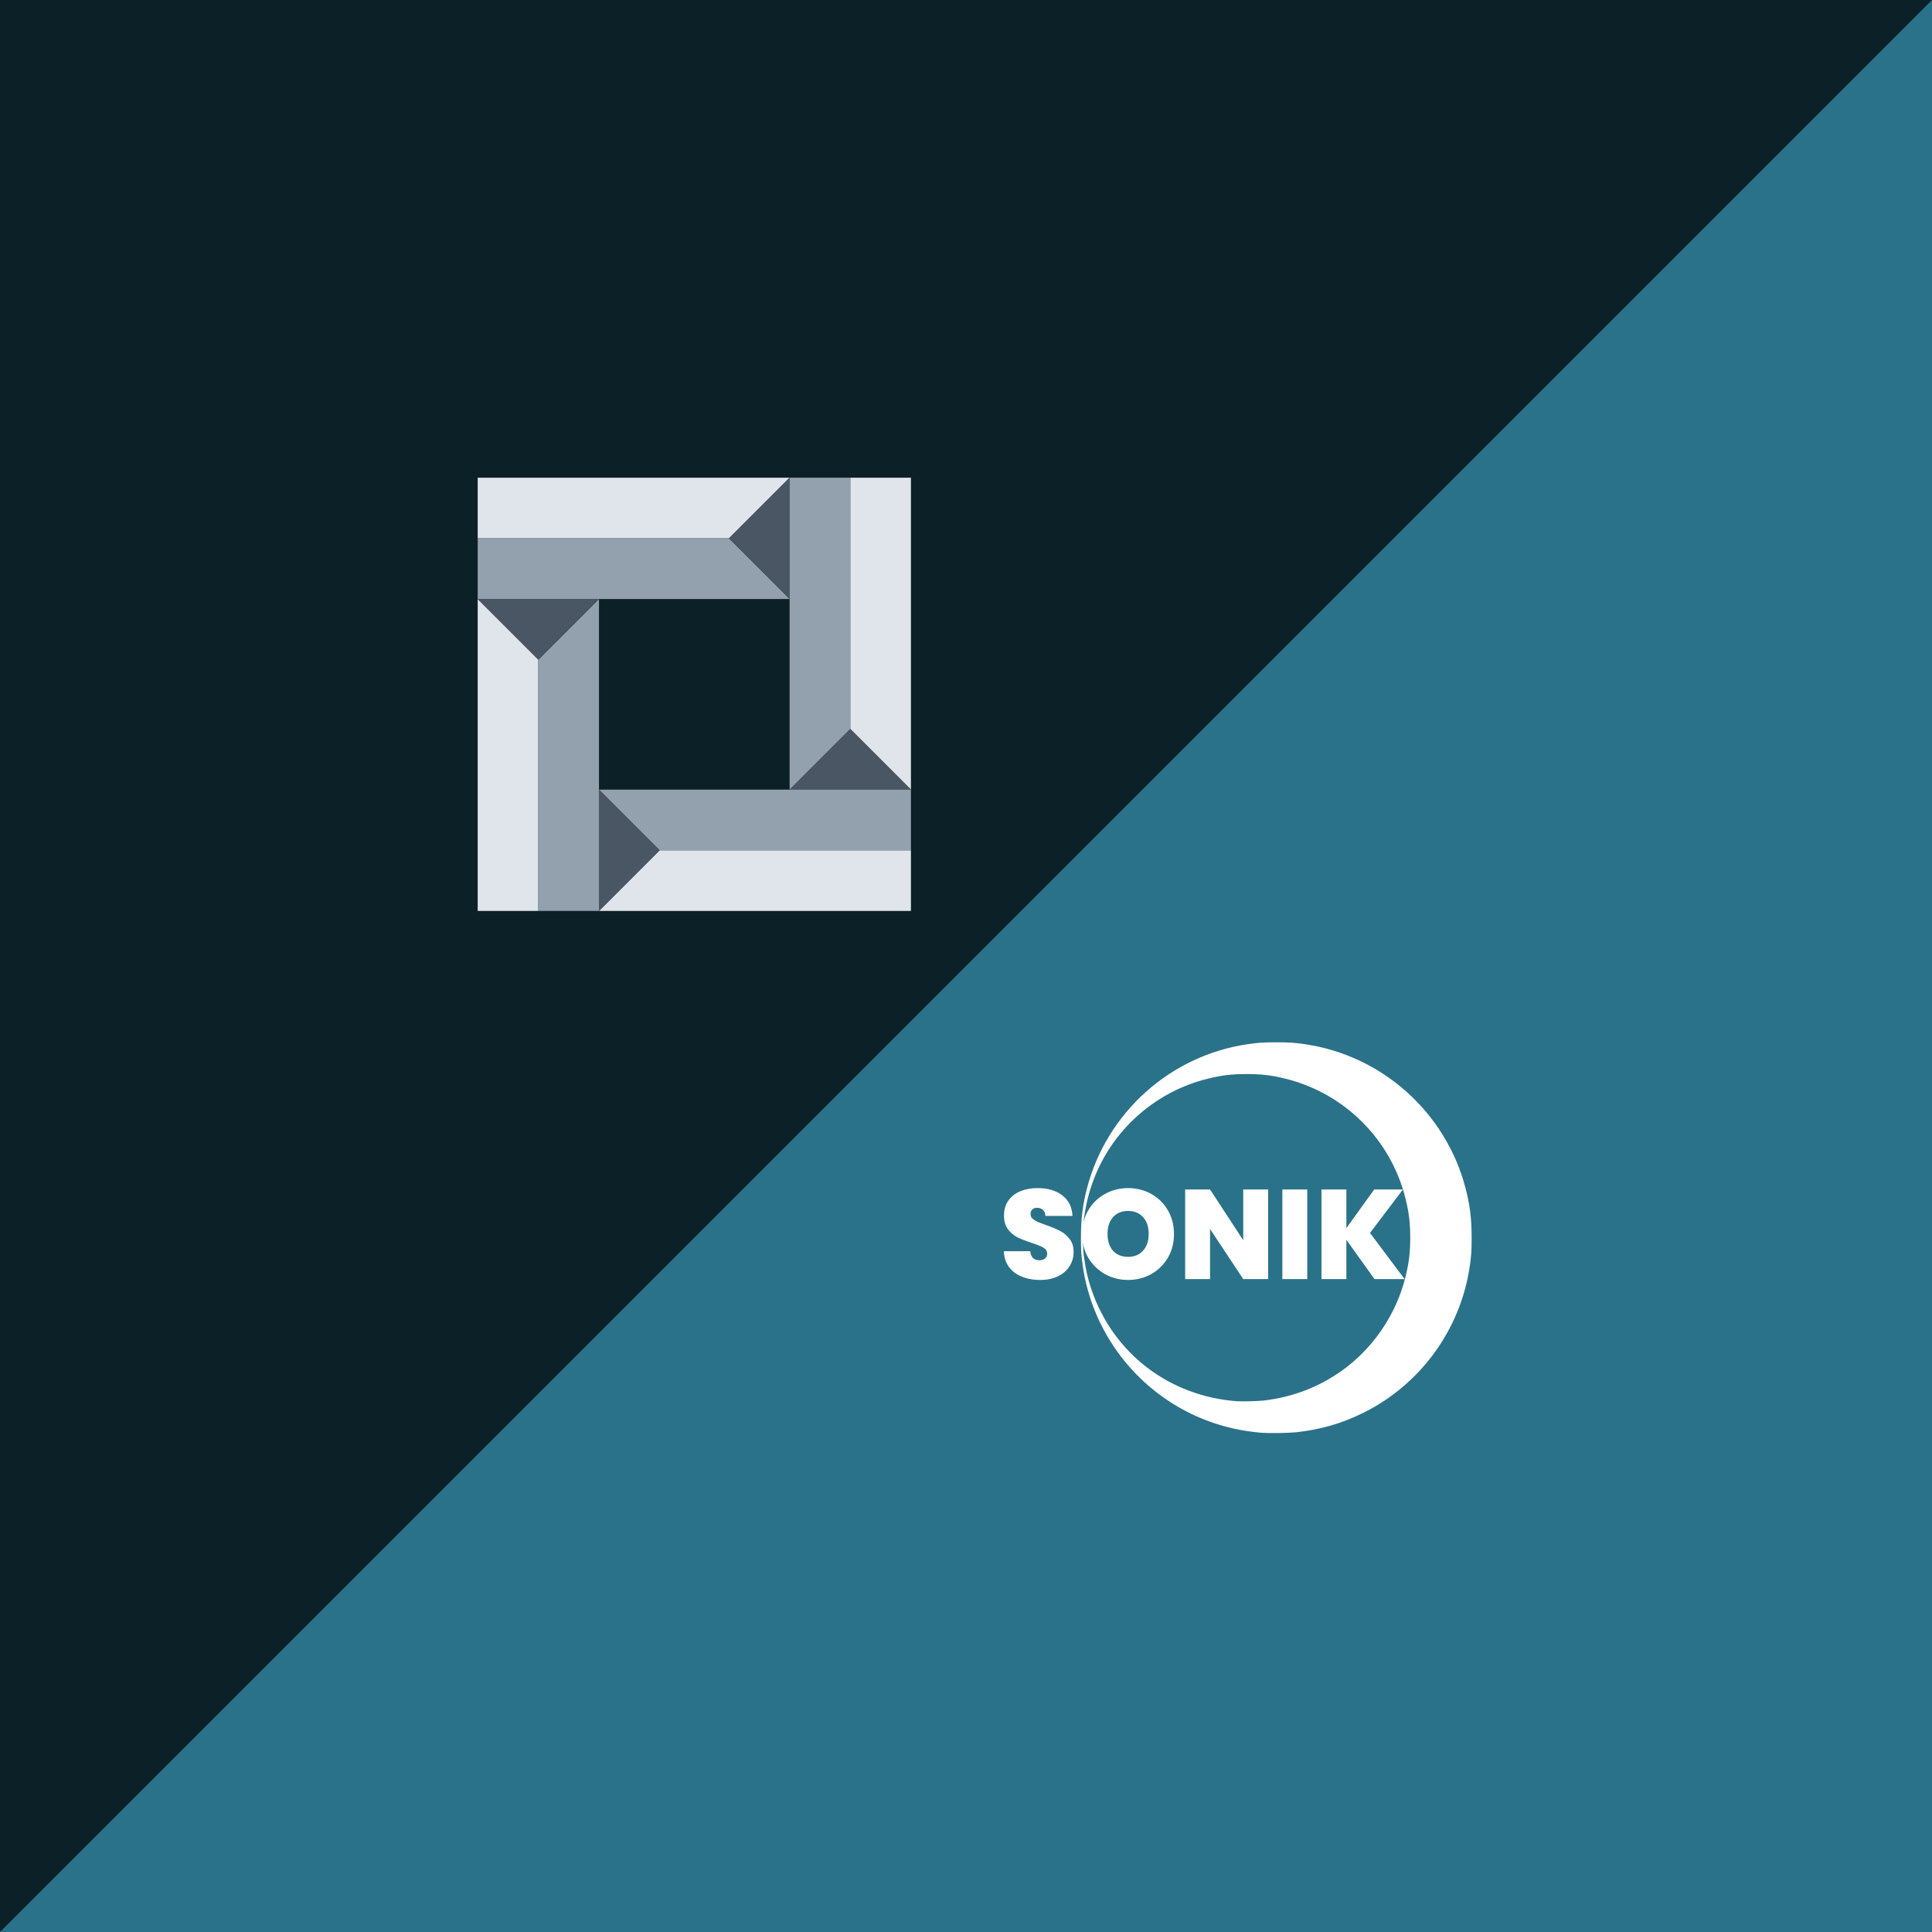
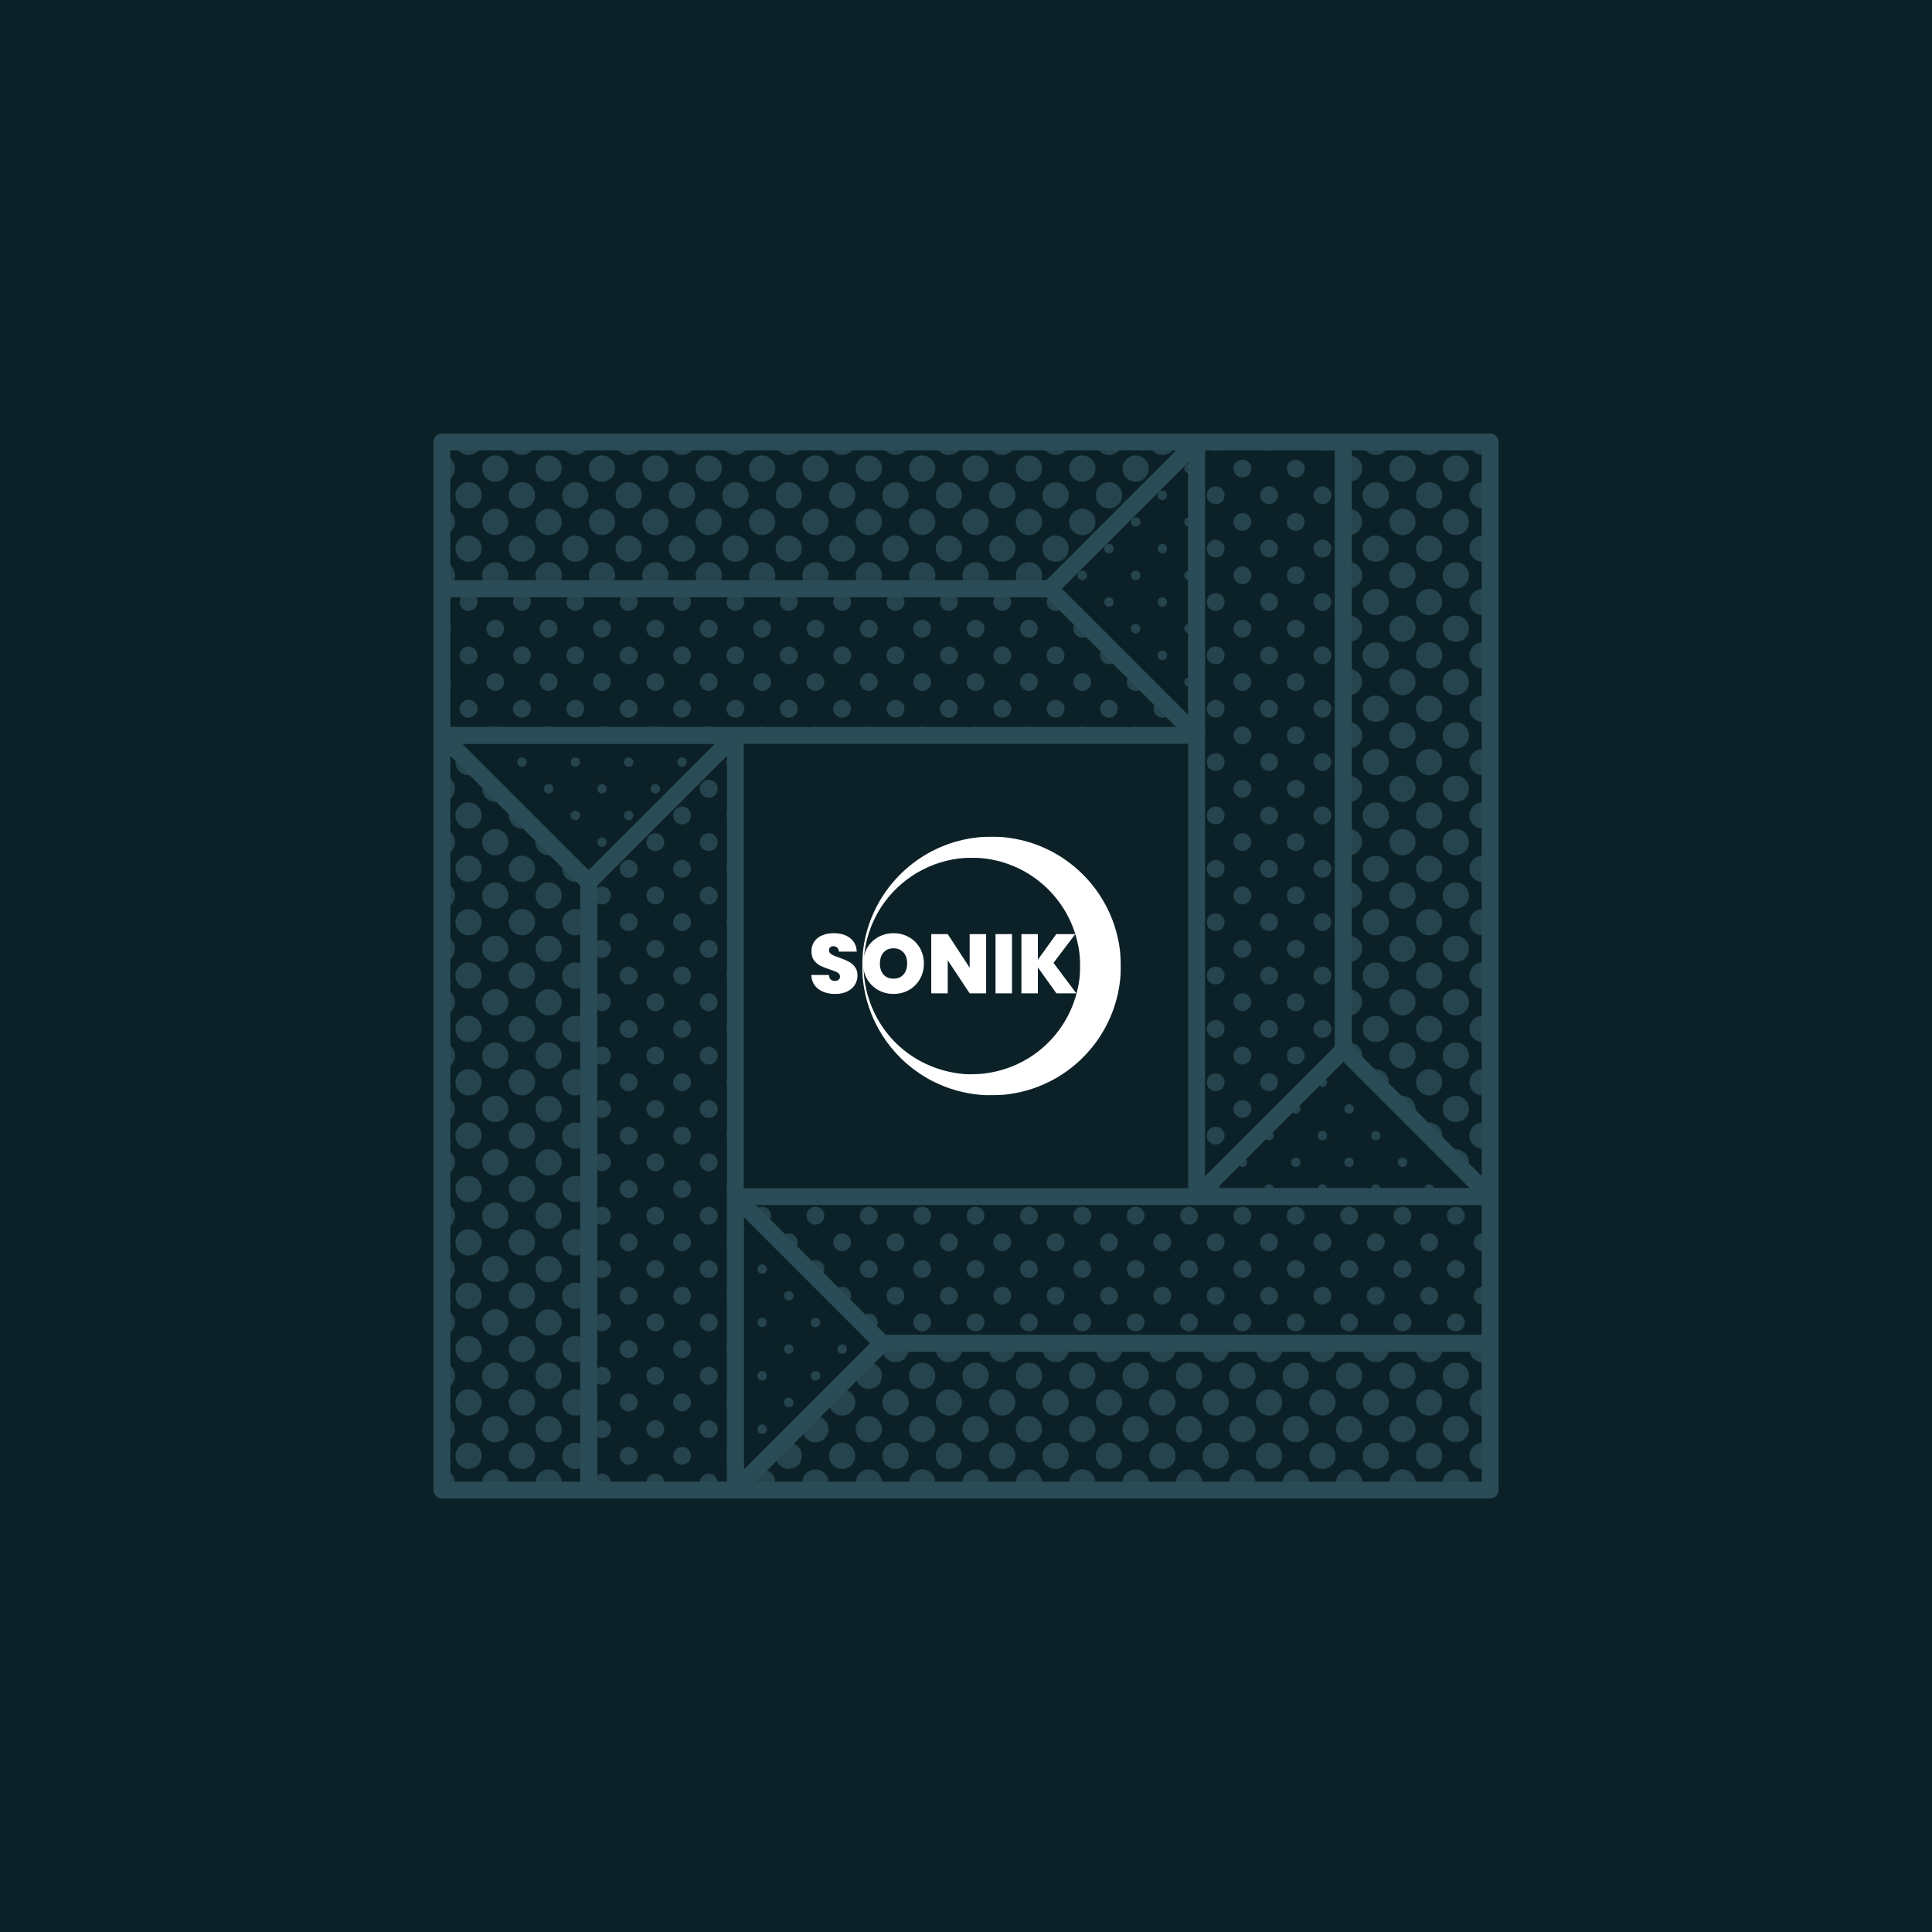
<svg xmlns="http://www.w3.org/2000/svg" viewBox="0 0 512 512" width="512" height="512">
  <rect width="512" height="512" fill="#0C2127" />
-   <polygon points="512,0 512,512 0,512" fill="#2A7289" />
-   <svg x="122" y="122" width="124" height="124" viewBox="-4 -4 108.00 108.00" preserveAspectRatio="xMidYMid meet">
-     <polygon points="0.00,0.00 72.00,0.00 58.00,14.00 0.00,14.00" fill="#DFE5EA" />
-     <polygon points="0.00,14.00 58.00,14.00 72.00,28.00 0.00,28.00" fill="#93A0AD" />
-     <polygon points="72.00,0.00 72.00,28.00 58.00,14.00" fill="#4B5664" />
-     <polygon points="100.00,0.00 100.00,72.00 86.00,58.00 86.00,0.00" fill="#DFE5EA" />
-     <polygon points="86.00,0.00 86.00,58.00 72.00,72.00 72.00,0.00" fill="#93A0AD" />
-     <polygon points="100.00,72.00 72.00,72.00 86.00,58.00" fill="#4B5664" />
-     <polygon points="100.00,100.00 28.00,100.00 42.00,86.00 100.00,86.00" fill="#DFE5EA" />
-     <polygon points="100.00,86.00 42.00,86.00 28.00,72.00 100.00,72.00" fill="#93A0AD" />
-     <polygon points="28.00,100.00 28.00,72.00 42.00,86.00" fill="#4B5664" />
-     <polygon points="0.00,100.00 0.00,28.00 14.00,42.00 14.00,100.00" fill="#DFE5EA" />
-     <polygon points="14.00,100.00 14.00,42.00 28.00,28.00 28.00,100.00" fill="#93A0AD" />
-     <polygon points="0.00,28.00 28.00,28.00 14.00,42.00" fill="#4B5664" />
+   <svg x="106.0" y="106.0" width="300" height="300" viewBox="-4 -4 108 108">
+     <defs>
+       <pattern id="h0" width="3.6" height="3.6" patternUnits="userSpaceOnUse" patternTransform="rotate(45)">
+         <circle cx="1.8" cy="1.8" r="1.25" fill="#3F6976" fill-opacity="0.5" />
+       </pattern>
+       <pattern id="h1" width="3.6" height="3.6" patternUnits="userSpaceOnUse" patternTransform="rotate(45)">
+         <circle cx="1.8" cy="1.8" r="0.85" fill="#3F6976" fill-opacity="0.5" />
+       </pattern>
+       <pattern id="h2" width="3.6" height="3.6" patternUnits="userSpaceOnUse" patternTransform="rotate(45)">
+         <circle cx="1.8" cy="1.8" r="0.45" fill="#3F6976" fill-opacity="0.5" />
+       </pattern>
+     </defs>
+     <polygon points="0,0 72,0 58,14 0,14" fill="url(#h0)" />
+     <polygon points="0,14 58,14 72,28 0,28" fill="url(#h1)" />
+     <polygon points="72,0 72,28 58,14" fill="url(#h2)" />
+     <polygon points="100,0 100,72 86,58 86,0" fill="url(#h0)" />
+     <polygon points="86,0 86,58 72,72 72,0" fill="url(#h1)" />
+     <polygon points="100,72 72,72 86,58" fill="url(#h2)" />
+     <polygon points="100,100 28,100 42,86 100,86" fill="url(#h0)" />
+     <polygon points="100,86 42,86 28,72 100,72" fill="url(#h1)" />
+     <polygon points="28,100 28,72 42,86" fill="url(#h2)" />
+     <polygon points="0,100 0,28 14,42 14,100" fill="url(#h0)" />
+     <polygon points="14,100 14,42 28,28 28,100" fill="url(#h1)" />
+     <polygon points="0,28 28,28 14,42" fill="url(#h2)" />
+     <polygon points="0,0 72,0 58,14 0,14" fill="none" stroke="#2A4C56" stroke-width="1.6" stroke-linejoin="round" />
+     <polygon points="0,14 58,14 72,28 0,28" fill="none" stroke="#2A4C56" stroke-width="1.6" stroke-linejoin="round" />
+     <polygon points="72,0 72,28 58,14" fill="none" stroke="#2A4C56" stroke-width="1.6" stroke-linejoin="round" />
+     <polygon points="100,0 100,72 86,58 86,0" fill="none" stroke="#2A4C56" stroke-width="1.6" stroke-linejoin="round" />
+     <polygon points="86,0 86,58 72,72 72,0" fill="none" stroke="#2A4C56" stroke-width="1.6" stroke-linejoin="round" />
+     <polygon points="100,72 72,72 86,58" fill="none" stroke="#2A4C56" stroke-width="1.6" stroke-linejoin="round" />
+     <polygon points="100,100 28,100 42,86 100,86" fill="none" stroke="#2A4C56" stroke-width="1.6" stroke-linejoin="round" />
+     <polygon points="100,86 42,86 28,72 100,72" fill="none" stroke="#2A4C56" stroke-width="1.6" stroke-linejoin="round" />
+     <polygon points="28,100 28,72 42,86" fill="none" stroke="#2A4C56" stroke-width="1.6" stroke-linejoin="round" />
+     <polygon points="0,100 0,28 14,42 14,100" fill="none" stroke="#2A4C56" stroke-width="1.6" stroke-linejoin="round" />
+     <polygon points="14,100 14,42 28,28 28,100" fill="none" stroke="#2A4C56" stroke-width="1.6" stroke-linejoin="round" />
+     <polygon points="0,28 28,28 14,42" fill="none" stroke="#2A4C56" stroke-width="1.6" stroke-linejoin="round" />
  </svg>
-   <svg x="266" y="266" width="124" height="124" viewBox="0 0 304.485 254.279" preserveAspectRatio="xMidYMid meet">
+   <svg x="215.0" y="215.0" width="82" height="82" viewBox="0 0 304.485 254.279" preserveAspectRatio="xMidYMid meet">
    <g transform="translate(-1.102422,-72.1056)" fill="#FFFFFF">
      <path d="M 169.466,326.225 C 152.037,324.892 135.478,320.262 120.352,312.491 83.78,293.705 58.441,258.302 52.544,217.752 51.545,210.884 51.336,207.677 51.336,199.231 c 0,-12.289 1.108,-21.263 3.985,-32.266 12.882,-49.275 54.278,-86.33 104.62,-93.651 6.868,-0.999 10.075,-1.208 18.521,-1.208 8.446,0 11.652,0.209 18.521,1.208 50.342,7.321 91.738,44.377 104.62,93.651 2.877,11.004 3.985,19.977 3.985,32.266 0,8.446 -0.209,11.652 -1.208,18.521 -6.007,41.307 -32.213,77.275 -69.694,95.656 -13.891,6.813 -27.282,10.668 -43.259,12.454 -4.248,0.475 -17.607,0.696 -21.96,0.363 z m 0.926,-21.015 c 18.744,-2.241 35.581,-8.671 50.557,-19.305 20.596,-14.626 35.6,-36.746 41.651,-61.405 2.258,-9.203 3.02,-15.576 3.02,-25.268 0,-9.691 -0.762,-16.065 -3.02,-25.268 -9.44,-38.471 -39.714,-68.745 -78.185,-78.185 -9.203,-2.258 -15.576,-3.02 -25.268,-3.02 -9.691,0 -16.065,0.762 -25.268,3.02 -32.461,7.965 -59.572,30.975 -72.636,61.648 -4.183,9.821 -6.727,19.46 -8.1,30.694 -0.653,5.343 -0.653,16.877 0,22.22 1.023,8.369 2.609,15.503 5.028,22.625 14.093,41.482 50.695,69.536 94.89,72.728 3.021,0.218 14.026,-0.089 17.33,-0.485 z" />
      <path transform="matrix(0.2480239,0,0,0.2480239,59.2227,81.90192)" d="m -138.667,584 q -41,0 -67.333,-19.333 -26.333,-19.667 -28.333,-56 h 69.667 q 1,12.333 7.333,18 6.333,5.667 16.333,5.667 9,0 14.667,-4.333 6,-4.667 6,-12.667 0,-10.333 -9.667,-16 -9.667,-5.667 -31.333,-12.667 -23,-7.667 -37.333,-14.667 -14,-7.333 -24.667,-21 -10.333,-14 -10.333,-36.333 0,-22.667 11.333,-38.667 11.333,-16.333 31.333,-24.667 20,-8.333 45.333,-8.333 41,0 65.333,19.333 24.667,19 26.333,53.667 h -71 q -0.333,-10.667 -6.667,-16 -6,-5.333 -15.667,-5.333 -7.333,0 -12,4.333 -4.667,4.333 -4.667,12.333 0,6.667 5,11.667 5.333,4.667 13,8.333 7.667,3.333 22.667,8.667 22.333,7.667 36.667,15.333 14.667,7.333 25,21 10.667,13.333 10.667,34 0,21 -10.667,37.667 -10.333,16.667 -30.333,26.333 -19.667,9.667 -46.667,9.667 z m 230.667,0 q -33,0 -60.667,-15.333 -27.667,-15.667 -44,-43 -16,-27.667 -16,-62.333 0,-34.667 16,-62 16.333,-27.667 44,-43 27.667,-15.333 60.667,-15.333 33.333,0 60.667,15.333 27.667,15.333 43.667,43 16,27.333 16,62 0,34.667 -16,62.333 -16,27.333 -43.667,43 -27.667,15.333 -60.667,15.333 z m 0,-60.667 q 25,0 39.333,-16.333 14.667,-16.333 14.667,-43.667 0,-28 -14.667,-44 -14.333,-16.333 -39.333,-16.333 -25.333,0 -39.667,16.333 -14.333,16 -14.333,44 0,27.667 14.333,44 14.333,16 39.667,16 z m 367.333,58.333 h -65.333 l -87,-131.333 v 131.333 H 241.667 V 346.667 h 65.333 l 87,133 V 346.667 h 65.333 z M 561.999,346.667 V 581.666 H 496.666 V 346.667 Z m 176.333,235 -73.667,-103 v 103 H 599.333 V 346.667 h 65.333 v 101.333 l 73,-101.333 h 75.333 l -86.333,114 90.667,121 z" />
    </g>
  </svg>
</svg>
